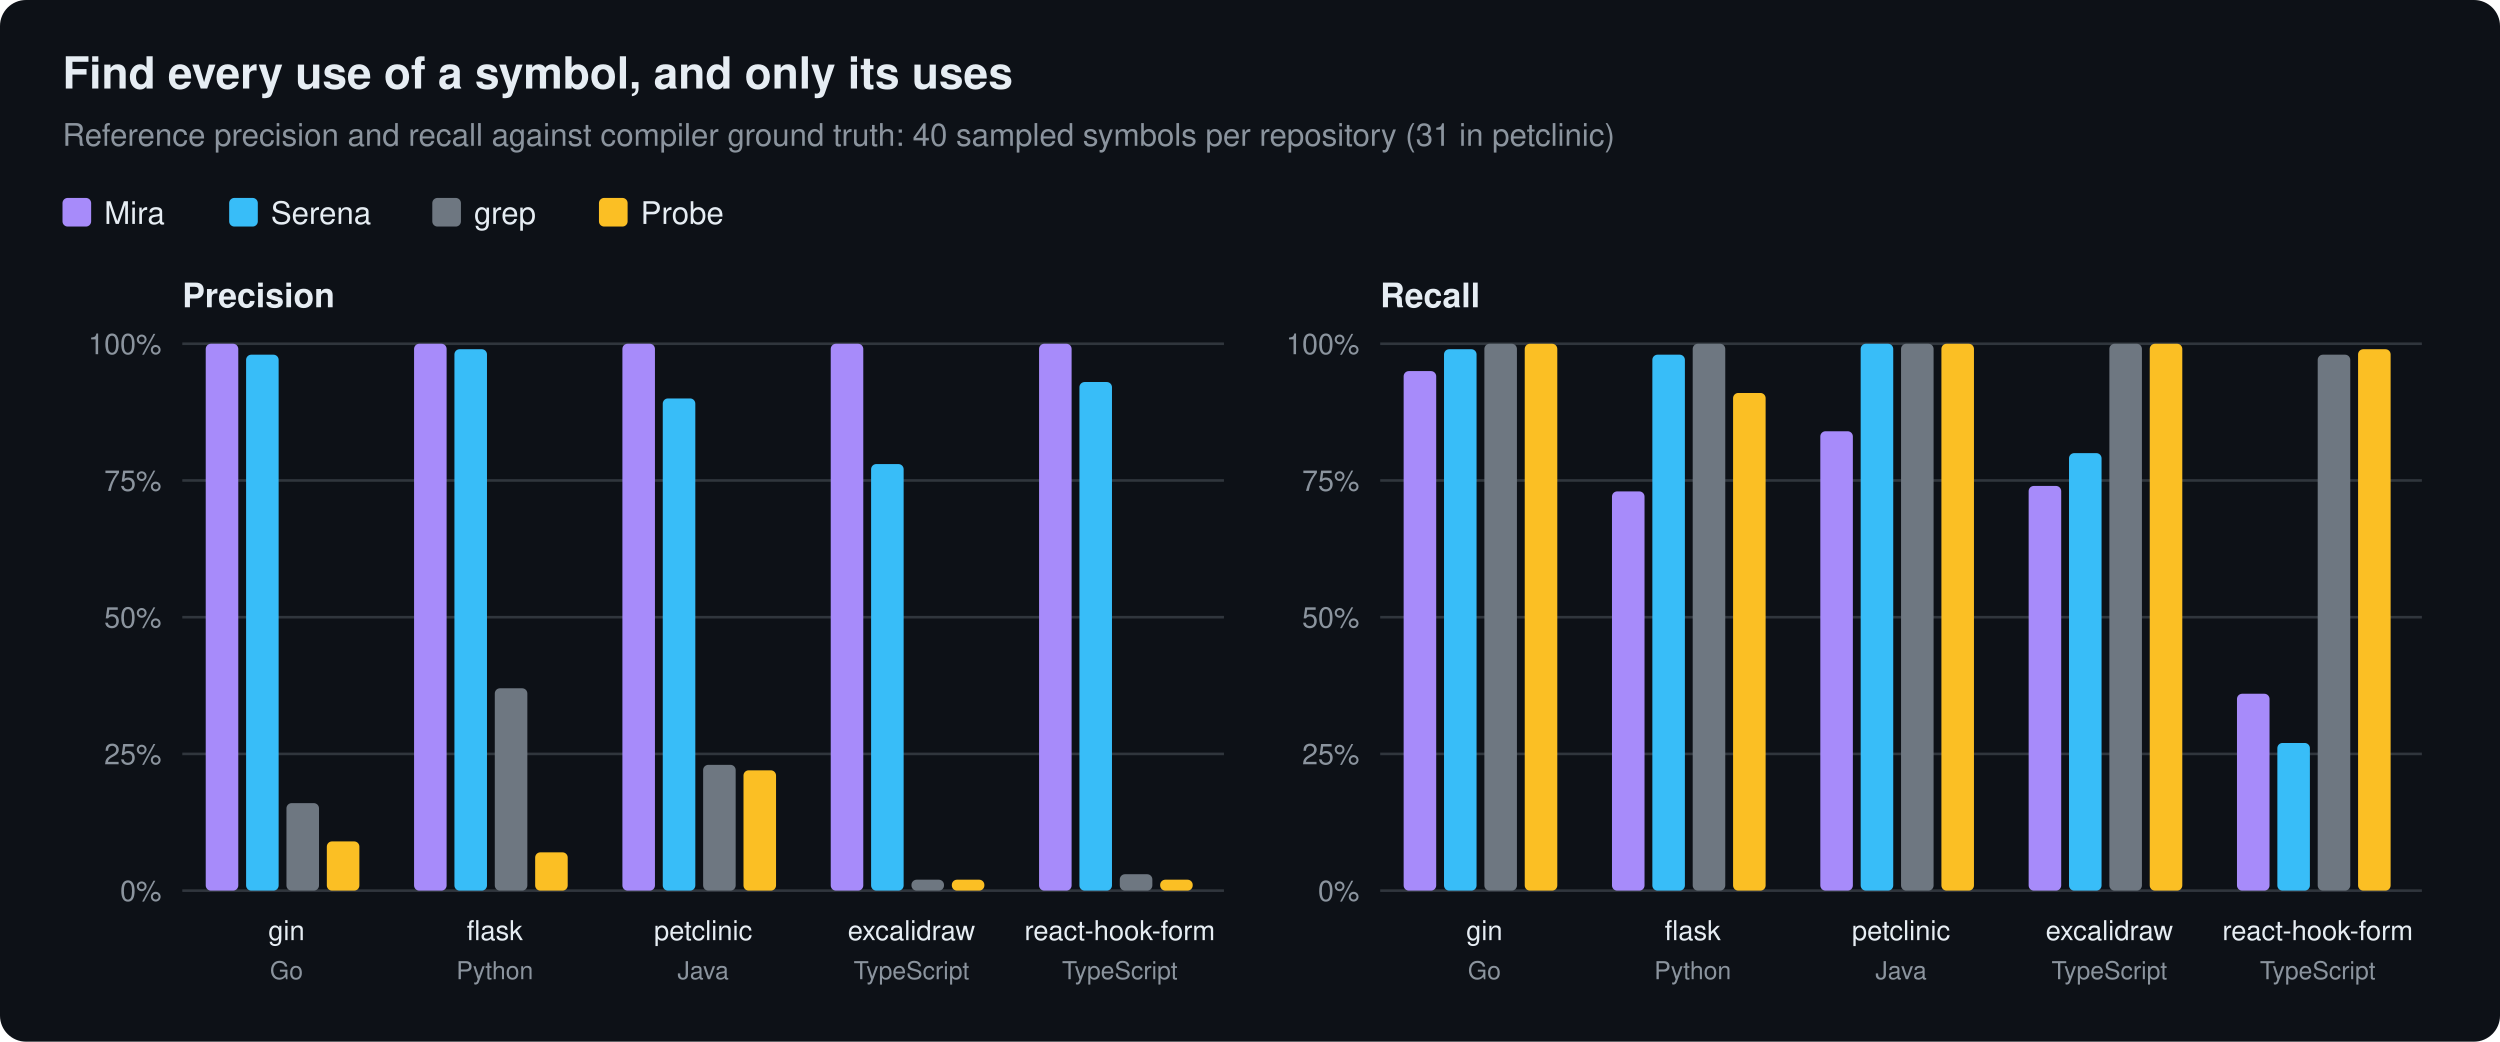
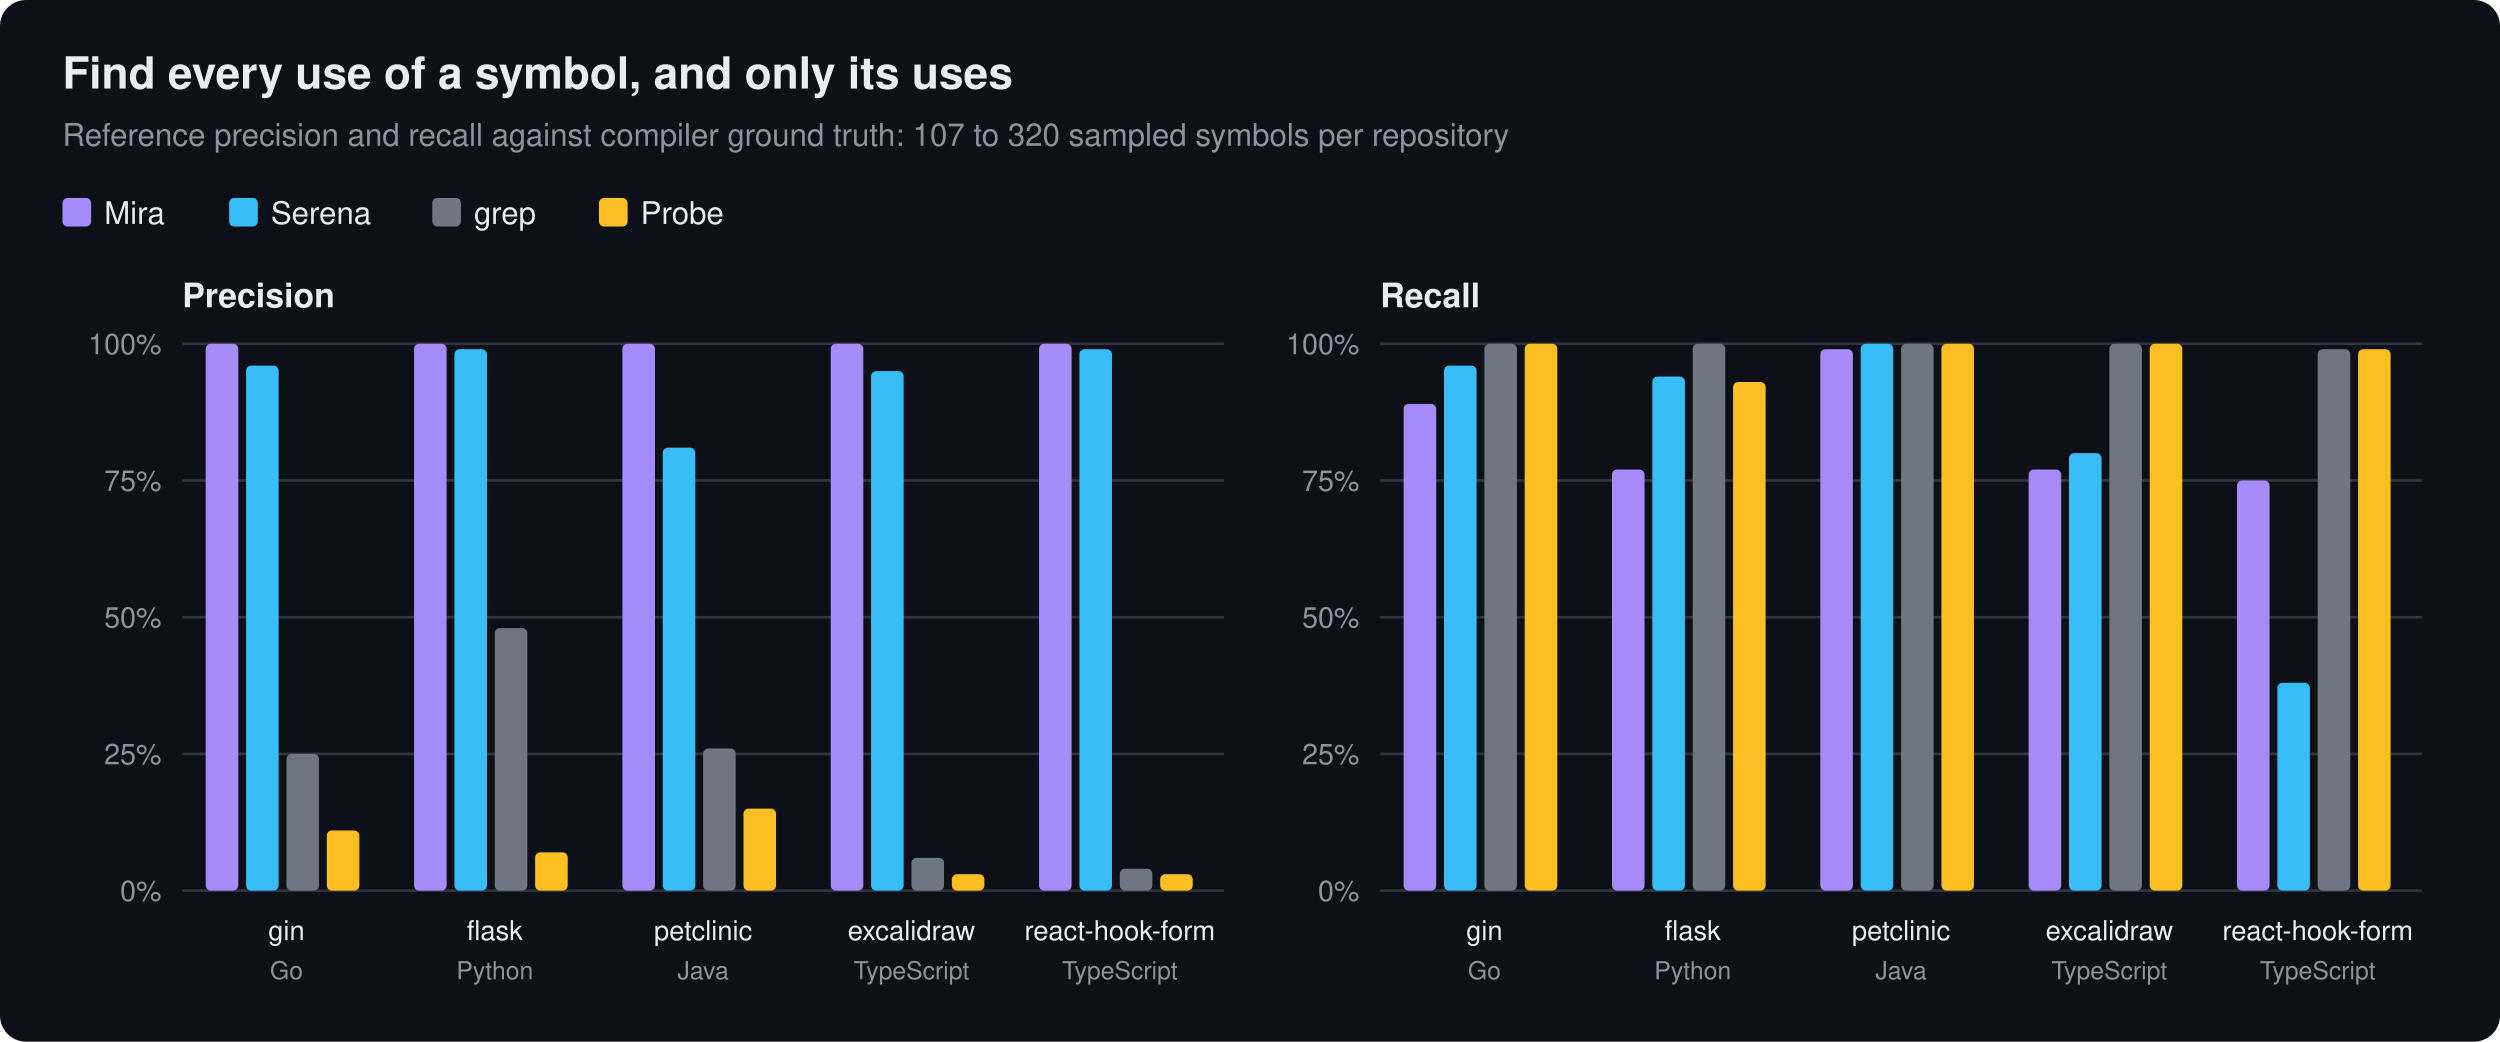
<svg xmlns="http://www.w3.org/2000/svg" width="960" height="400" viewBox="0 0 960 400" role="img" aria-label="Find every use of a symbol, and only its uses">
  <rect width="960" height="400" rx="10" fill="#0d1117" />
  <g font-family="-apple-system, BlinkMacSystemFont, 'Segoe UI', Helvetica, Arial, sans-serif">
    <text x="24" y="34" font-size="17" font-weight="600" fill="#e6edf3">Find every use of a symbol, and only its uses</text>
-     <text x="24" y="56" font-size="12" fill="#8b949e">Reference precision and recall against compiler ground truth: 40 sampled symbols per repository (31 in petclinic)</text>
+     <text x="24" y="56" font-size="12" fill="#8b949e">Reference precision and recall against compiler ground truth: 107 to 320 sampled symbols per repository</text>
    <rect x="24" y="76" width="11" height="11" rx="2" fill="#a78bfa" />
    <text x="40" y="86" font-size="12" fill="#e6edf3">Mira</text>
    <rect x="88" y="76" width="11" height="11" rx="2" fill="#38bdf8" />
    <text x="104" y="86" font-size="12" fill="#e6edf3">Serena</text>
    <rect x="166" y="76" width="11" height="11" rx="2" fill="#6e7781" />
    <text x="182" y="86" font-size="12" fill="#e6edf3">grep</text>
    <rect x="230" y="76" width="11" height="11" rx="2" fill="#fbbf24" />
    <text x="246" y="86" font-size="12" fill="#e6edf3">Probe</text>
    <text x="70" y="118" font-size="13" font-weight="600" fill="#e6edf3">Precision</text>
    <line x1="70" y1="342.0" x2="470" y2="342.0" stroke="#30363d" />
    <text x="62" y="346.0" font-size="11" text-anchor="end" fill="#8b949e">0%</text>
    <line x1="70" y1="289.5" x2="470" y2="289.5" stroke="#30363d" />
    <text x="62" y="293.5" font-size="11" text-anchor="end" fill="#8b949e">25%</text>
    <line x1="70" y1="237.0" x2="470" y2="237.0" stroke="#30363d" />
    <text x="62" y="241.0" font-size="11" text-anchor="end" fill="#8b949e">50%</text>
    <line x1="70" y1="184.5" x2="470" y2="184.5" stroke="#30363d" />
    <text x="62" y="188.5" font-size="11" text-anchor="end" fill="#8b949e">75%</text>
    <line x1="70" y1="132.0" x2="470" y2="132.0" stroke="#30363d" />
    <text x="62" y="136.0" font-size="11" text-anchor="end" fill="#8b949e">100%</text>
    <rect x="79.0" y="132.0" width="12.5" height="210.0" rx="2" fill="#a78bfa" />
-     <rect x="94.5" y="136.2" width="12.5" height="205.8" rx="2" fill="#38bdf8" />
-     <rect x="110.0" y="308.4" width="12.5" height="33.6" rx="2" fill="#6e7781" />
-     <rect x="125.5" y="323.1" width="12.5" height="18.9" rx="2" fill="#fbbf24" />
+     <rect x="94.5" y="140.4" width="12.5" height="201.6" rx="2" fill="#38bdf8" />
+     <rect x="110.0" y="289.5" width="12.5" height="52.5" rx="2" fill="#6e7781" />
+     <rect x="125.5" y="318.9" width="12.5" height="23.1" rx="2" fill="#fbbf24" />
    <text x="110.0" y="361.0" font-size="10.5" text-anchor="middle" fill="#e6edf3">gin</text>
    <text x="110.0" y="376.0" font-size="9.5" text-anchor="middle" fill="#8b949e">Go</text>
    <rect x="159.0" y="132.0" width="12.5" height="210.0" rx="2" fill="#a78bfa" />
    <rect x="174.5" y="134.1" width="12.5" height="207.9" rx="2" fill="#38bdf8" />
-     <rect x="190.0" y="264.3" width="12.5" height="77.7" rx="2" fill="#6e7781" />
+     <rect x="190.0" y="241.2" width="12.5" height="100.8" rx="2" fill="#6e7781" />
    <rect x="205.5" y="327.3" width="12.5" height="14.7" rx="2" fill="#fbbf24" />
    <text x="190.0" y="361.0" font-size="10.5" text-anchor="middle" fill="#e6edf3">flask</text>
    <text x="190.0" y="376.0" font-size="9.5" text-anchor="middle" fill="#8b949e">Python</text>
    <rect x="239.0" y="132.0" width="12.5" height="210.0" rx="2" fill="#a78bfa" />
-     <rect x="254.5" y="153.0" width="12.5" height="189.0" rx="2" fill="#38bdf8" />
-     <rect x="270.0" y="293.7" width="12.5" height="48.3" rx="2" fill="#6e7781" />
-     <rect x="285.5" y="295.8" width="12.5" height="46.2" rx="2" fill="#fbbf24" />
+     <rect x="254.5" y="171.9" width="12.5" height="170.1" rx="2" fill="#38bdf8" />
+     <rect x="270.0" y="287.4" width="12.5" height="54.6" rx="2" fill="#6e7781" />
+     <rect x="285.5" y="310.5" width="12.5" height="31.5" rx="2" fill="#fbbf24" />
    <text x="270.0" y="361.0" font-size="10.5" text-anchor="middle" fill="#e6edf3">petclinic</text>
    <text x="270.0" y="376.0" font-size="9.5" text-anchor="middle" fill="#8b949e">Java</text>
    <rect x="319.0" y="132.0" width="12.5" height="210.0" rx="2" fill="#a78bfa" />
-     <rect x="334.5" y="178.2" width="12.5" height="163.8" rx="2" fill="#38bdf8" />
-     <rect x="350.0" y="337.8" width="12.5" height="4.2" rx="2" fill="#6e7781" />
-     <rect x="365.5" y="337.8" width="12.5" height="4.2" rx="2" fill="#fbbf24" />
+     <rect x="334.5" y="142.5" width="12.5" height="199.5" rx="2" fill="#38bdf8" />
+     <rect x="350.0" y="329.4" width="12.5" height="12.6" rx="2" fill="#6e7781" />
+     <rect x="365.5" y="335.7" width="12.5" height="6.3" rx="2" fill="#fbbf24" />
    <text x="350.0" y="361.0" font-size="10.5" text-anchor="middle" fill="#e6edf3">excalidraw</text>
    <text x="350.0" y="376.0" font-size="9.5" text-anchor="middle" fill="#8b949e">TypeScript</text>
    <rect x="399.0" y="132.0" width="12.5" height="210.0" rx="2" fill="#a78bfa" />
-     <rect x="414.5" y="146.7" width="12.5" height="195.3" rx="2" fill="#38bdf8" />
-     <rect x="430.0" y="335.7" width="12.5" height="6.3" rx="2" fill="#6e7781" />
-     <rect x="445.5" y="337.8" width="12.5" height="4.2" rx="2" fill="#fbbf24" />
+     <rect x="414.5" y="134.1" width="12.5" height="207.9" rx="2" fill="#38bdf8" />
+     <rect x="430.0" y="333.6" width="12.5" height="8.4" rx="2" fill="#6e7781" />
+     <rect x="445.5" y="335.7" width="12.5" height="6.3" rx="2" fill="#fbbf24" />
    <text x="430.0" y="361.0" font-size="10.5" text-anchor="middle" fill="#e6edf3">react-hook-form</text>
    <text x="430.0" y="376.0" font-size="9.5" text-anchor="middle" fill="#8b949e">TypeScript</text>
    <text x="530" y="118" font-size="13" font-weight="600" fill="#e6edf3">Recall</text>
    <line x1="530" y1="342.0" x2="930" y2="342.0" stroke="#30363d" />
    <text x="522" y="346.0" font-size="11" text-anchor="end" fill="#8b949e">0%</text>
    <line x1="530" y1="289.5" x2="930" y2="289.5" stroke="#30363d" />
    <text x="522" y="293.5" font-size="11" text-anchor="end" fill="#8b949e">25%</text>
    <line x1="530" y1="237.0" x2="930" y2="237.0" stroke="#30363d" />
    <text x="522" y="241.0" font-size="11" text-anchor="end" fill="#8b949e">50%</text>
    <line x1="530" y1="184.5" x2="930" y2="184.5" stroke="#30363d" />
    <text x="522" y="188.5" font-size="11" text-anchor="end" fill="#8b949e">75%</text>
    <line x1="530" y1="132.0" x2="930" y2="132.0" stroke="#30363d" />
    <text x="522" y="136.0" font-size="11" text-anchor="end" fill="#8b949e">100%</text>
-     <rect x="539.0" y="142.5" width="12.5" height="199.5" rx="2" fill="#a78bfa" />
-     <rect x="554.5" y="134.1" width="12.5" height="207.9" rx="2" fill="#38bdf8" />
+     <rect x="539.0" y="155.1" width="12.5" height="186.9" rx="2" fill="#a78bfa" />
+     <rect x="554.5" y="140.4" width="12.5" height="201.6" rx="2" fill="#38bdf8" />
    <rect x="570.0" y="132.0" width="12.5" height="210.0" rx="2" fill="#6e7781" />
    <rect x="585.5" y="132.0" width="12.5" height="210.0" rx="2" fill="#fbbf24" />
    <text x="570.0" y="361.0" font-size="10.5" text-anchor="middle" fill="#e6edf3">gin</text>
    <text x="570.0" y="376.0" font-size="9.5" text-anchor="middle" fill="#8b949e">Go</text>
-     <rect x="619.0" y="188.7" width="12.5" height="153.3" rx="2" fill="#a78bfa" />
-     <rect x="634.5" y="136.2" width="12.5" height="205.8" rx="2" fill="#38bdf8" />
+     <rect x="619.0" y="180.3" width="12.5" height="161.7" rx="2" fill="#a78bfa" />
+     <rect x="634.5" y="144.6" width="12.5" height="197.4" rx="2" fill="#38bdf8" />
    <rect x="650.0" y="132.0" width="12.5" height="210.0" rx="2" fill="#6e7781" />
-     <rect x="665.5" y="150.9" width="12.5" height="191.1" rx="2" fill="#fbbf24" />
+     <rect x="665.5" y="146.7" width="12.5" height="195.3" rx="2" fill="#fbbf24" />
    <text x="650.0" y="361.0" font-size="10.5" text-anchor="middle" fill="#e6edf3">flask</text>
    <text x="650.0" y="376.0" font-size="9.5" text-anchor="middle" fill="#8b949e">Python</text>
-     <rect x="699.0" y="165.6" width="12.5" height="176.4" rx="2" fill="#a78bfa" />
+     <rect x="699.0" y="134.1" width="12.5" height="207.9" rx="2" fill="#a78bfa" />
    <rect x="714.5" y="132.0" width="12.5" height="210.0" rx="2" fill="#38bdf8" />
    <rect x="730.0" y="132.0" width="12.5" height="210.0" rx="2" fill="#6e7781" />
    <rect x="745.5" y="132.0" width="12.5" height="210.0" rx="2" fill="#fbbf24" />
    <text x="730.0" y="361.0" font-size="10.5" text-anchor="middle" fill="#e6edf3">petclinic</text>
    <text x="730.0" y="376.0" font-size="9.5" text-anchor="middle" fill="#8b949e">Java</text>
-     <rect x="779.0" y="186.6" width="12.5" height="155.4" rx="2" fill="#a78bfa" />
+     <rect x="779.0" y="180.3" width="12.5" height="161.7" rx="2" fill="#a78bfa" />
    <rect x="794.5" y="174.0" width="12.5" height="168.0" rx="2" fill="#38bdf8" />
    <rect x="810.0" y="132.0" width="12.5" height="210.0" rx="2" fill="#6e7781" />
    <rect x="825.5" y="132.0" width="12.5" height="210.0" rx="2" fill="#fbbf24" />
    <text x="810.0" y="361.0" font-size="10.5" text-anchor="middle" fill="#e6edf3">excalidraw</text>
    <text x="810.0" y="376.0" font-size="9.5" text-anchor="middle" fill="#8b949e">TypeScript</text>
-     <rect x="859.0" y="266.4" width="12.5" height="75.6" rx="2" fill="#a78bfa" />
-     <rect x="874.5" y="285.3" width="12.5" height="56.7" rx="2" fill="#38bdf8" />
-     <rect x="890.0" y="136.2" width="12.5" height="205.8" rx="2" fill="#6e7781" />
+     <rect x="859.0" y="184.5" width="12.5" height="157.5" rx="2" fill="#a78bfa" />
+     <rect x="874.5" y="262.2" width="12.5" height="79.8" rx="2" fill="#38bdf8" />
+     <rect x="890.0" y="134.1" width="12.5" height="207.9" rx="2" fill="#6e7781" />
    <rect x="905.5" y="134.1" width="12.5" height="207.9" rx="2" fill="#fbbf24" />
    <text x="890.0" y="361.0" font-size="10.5" text-anchor="middle" fill="#e6edf3">react-hook-form</text>
    <text x="890.0" y="376.0" font-size="9.5" text-anchor="middle" fill="#8b949e">TypeScript</text>
  </g>
</svg>
